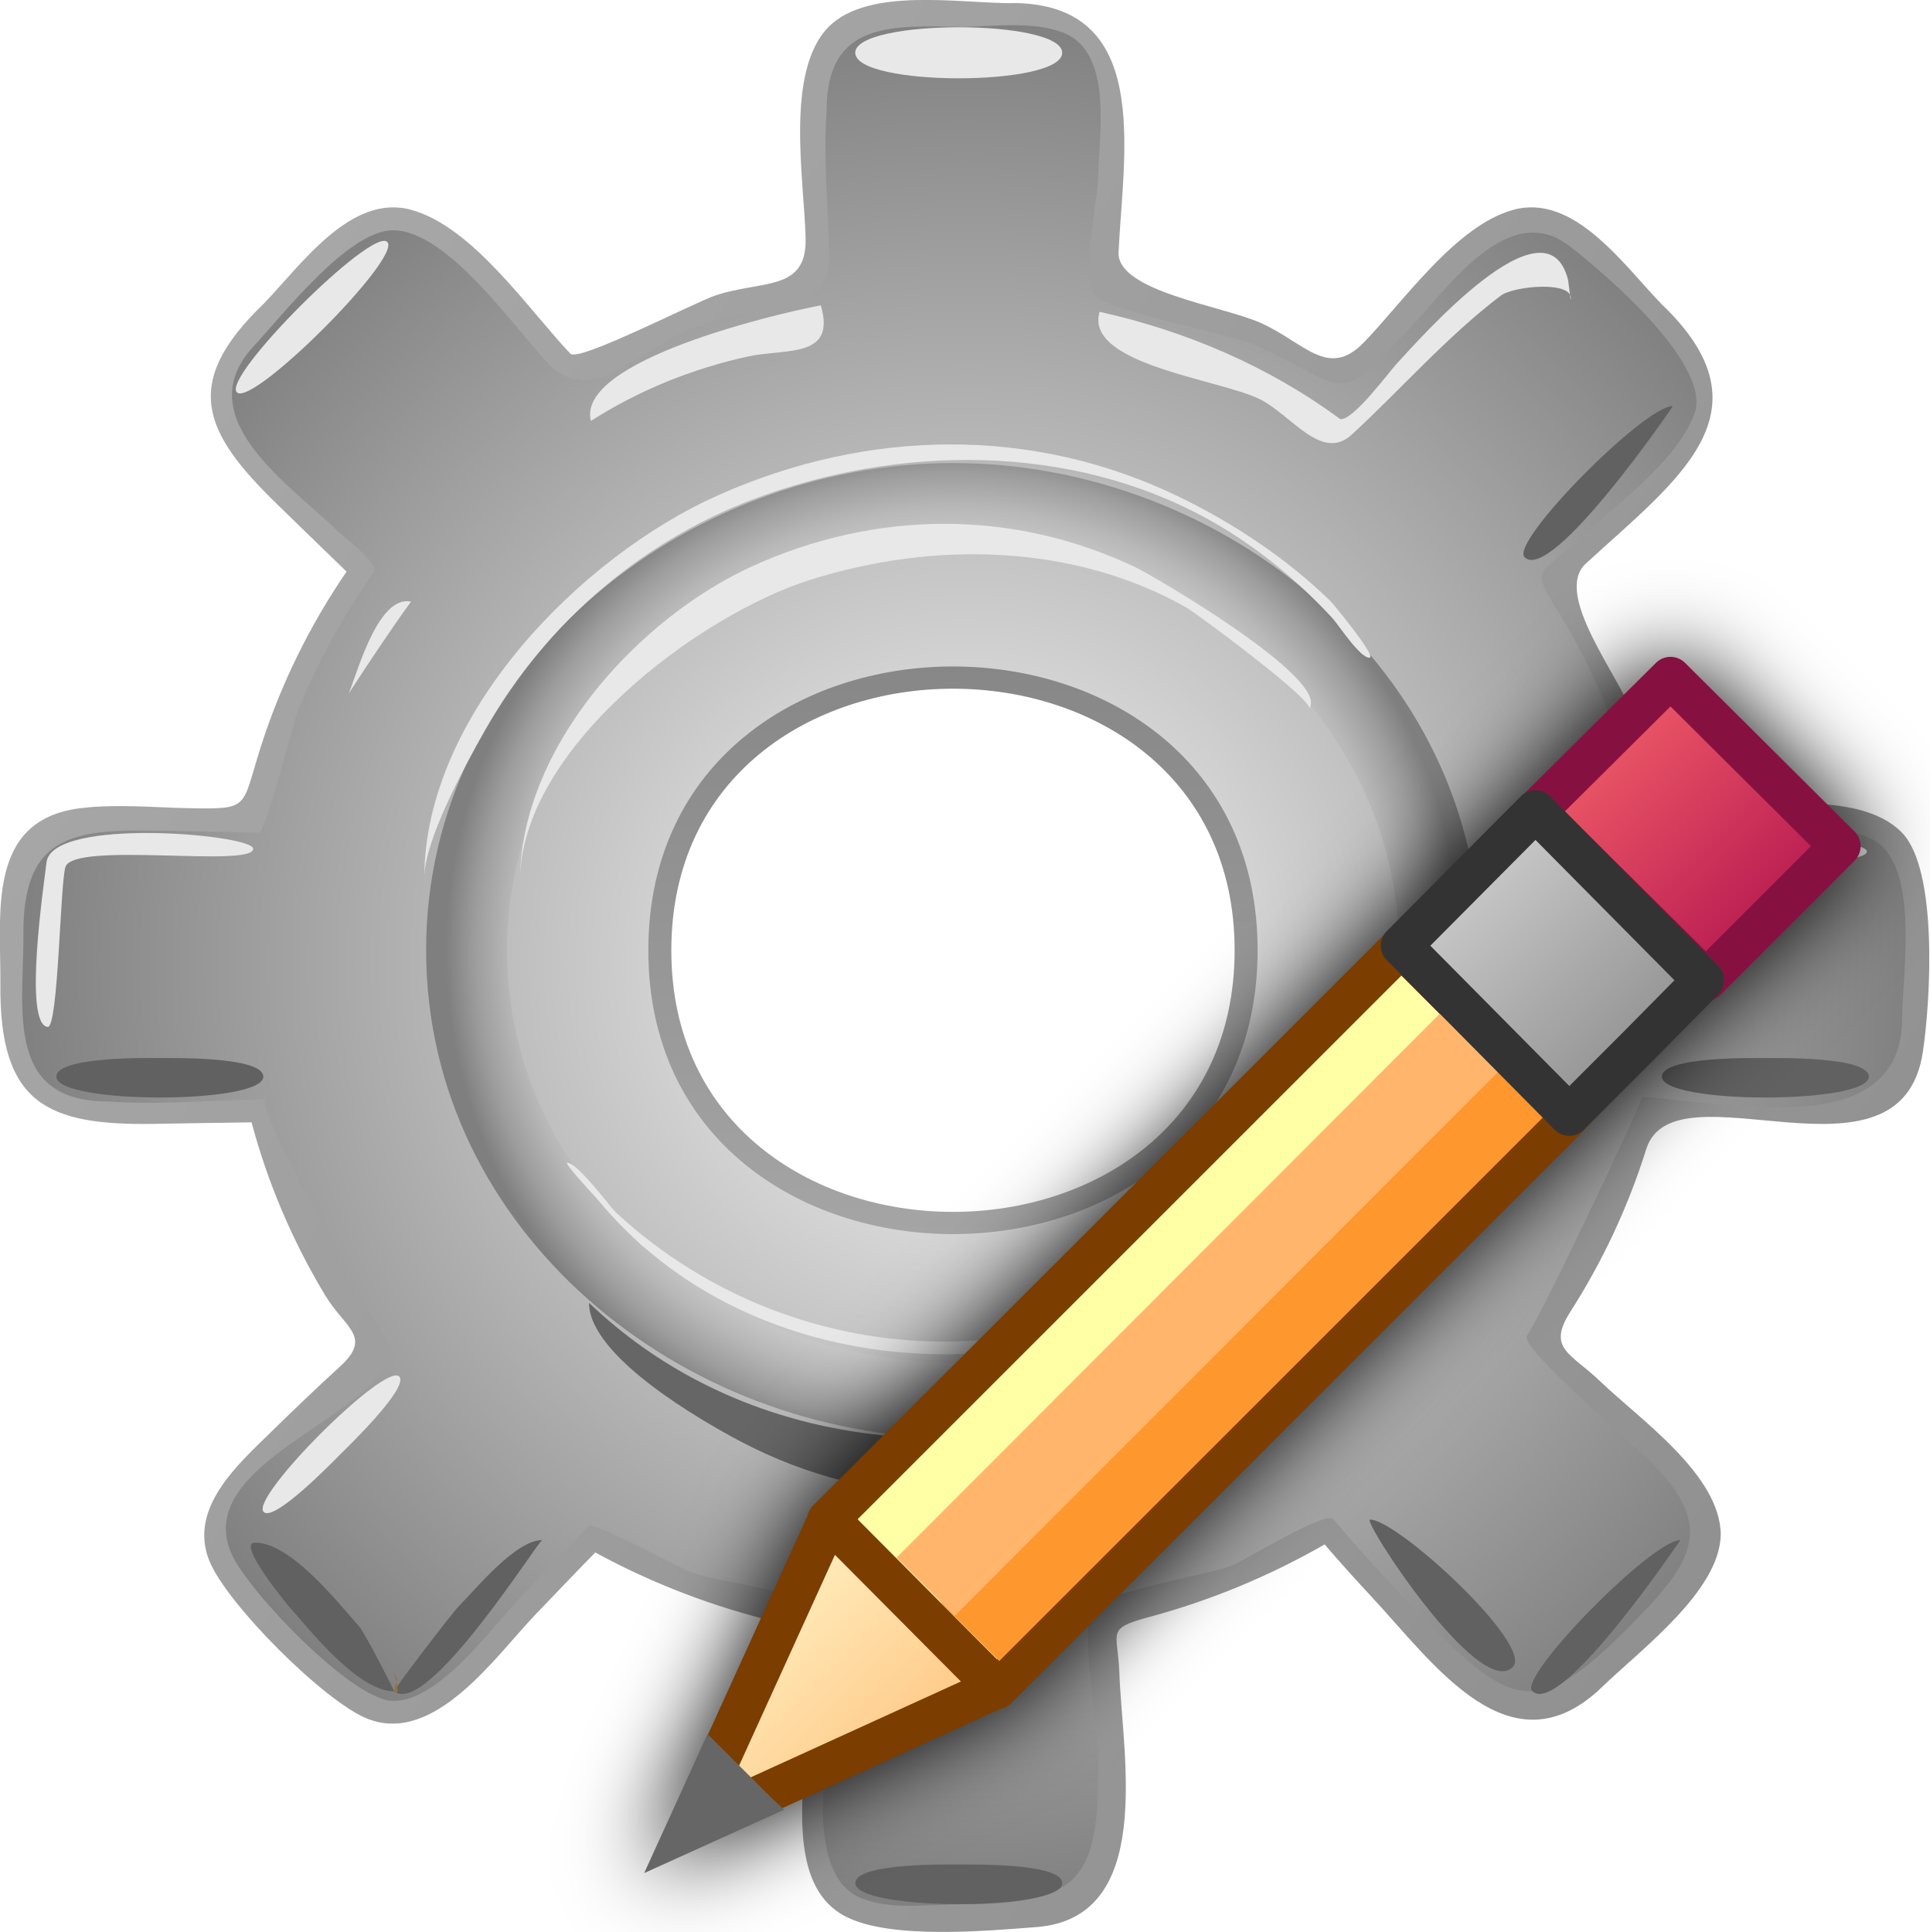
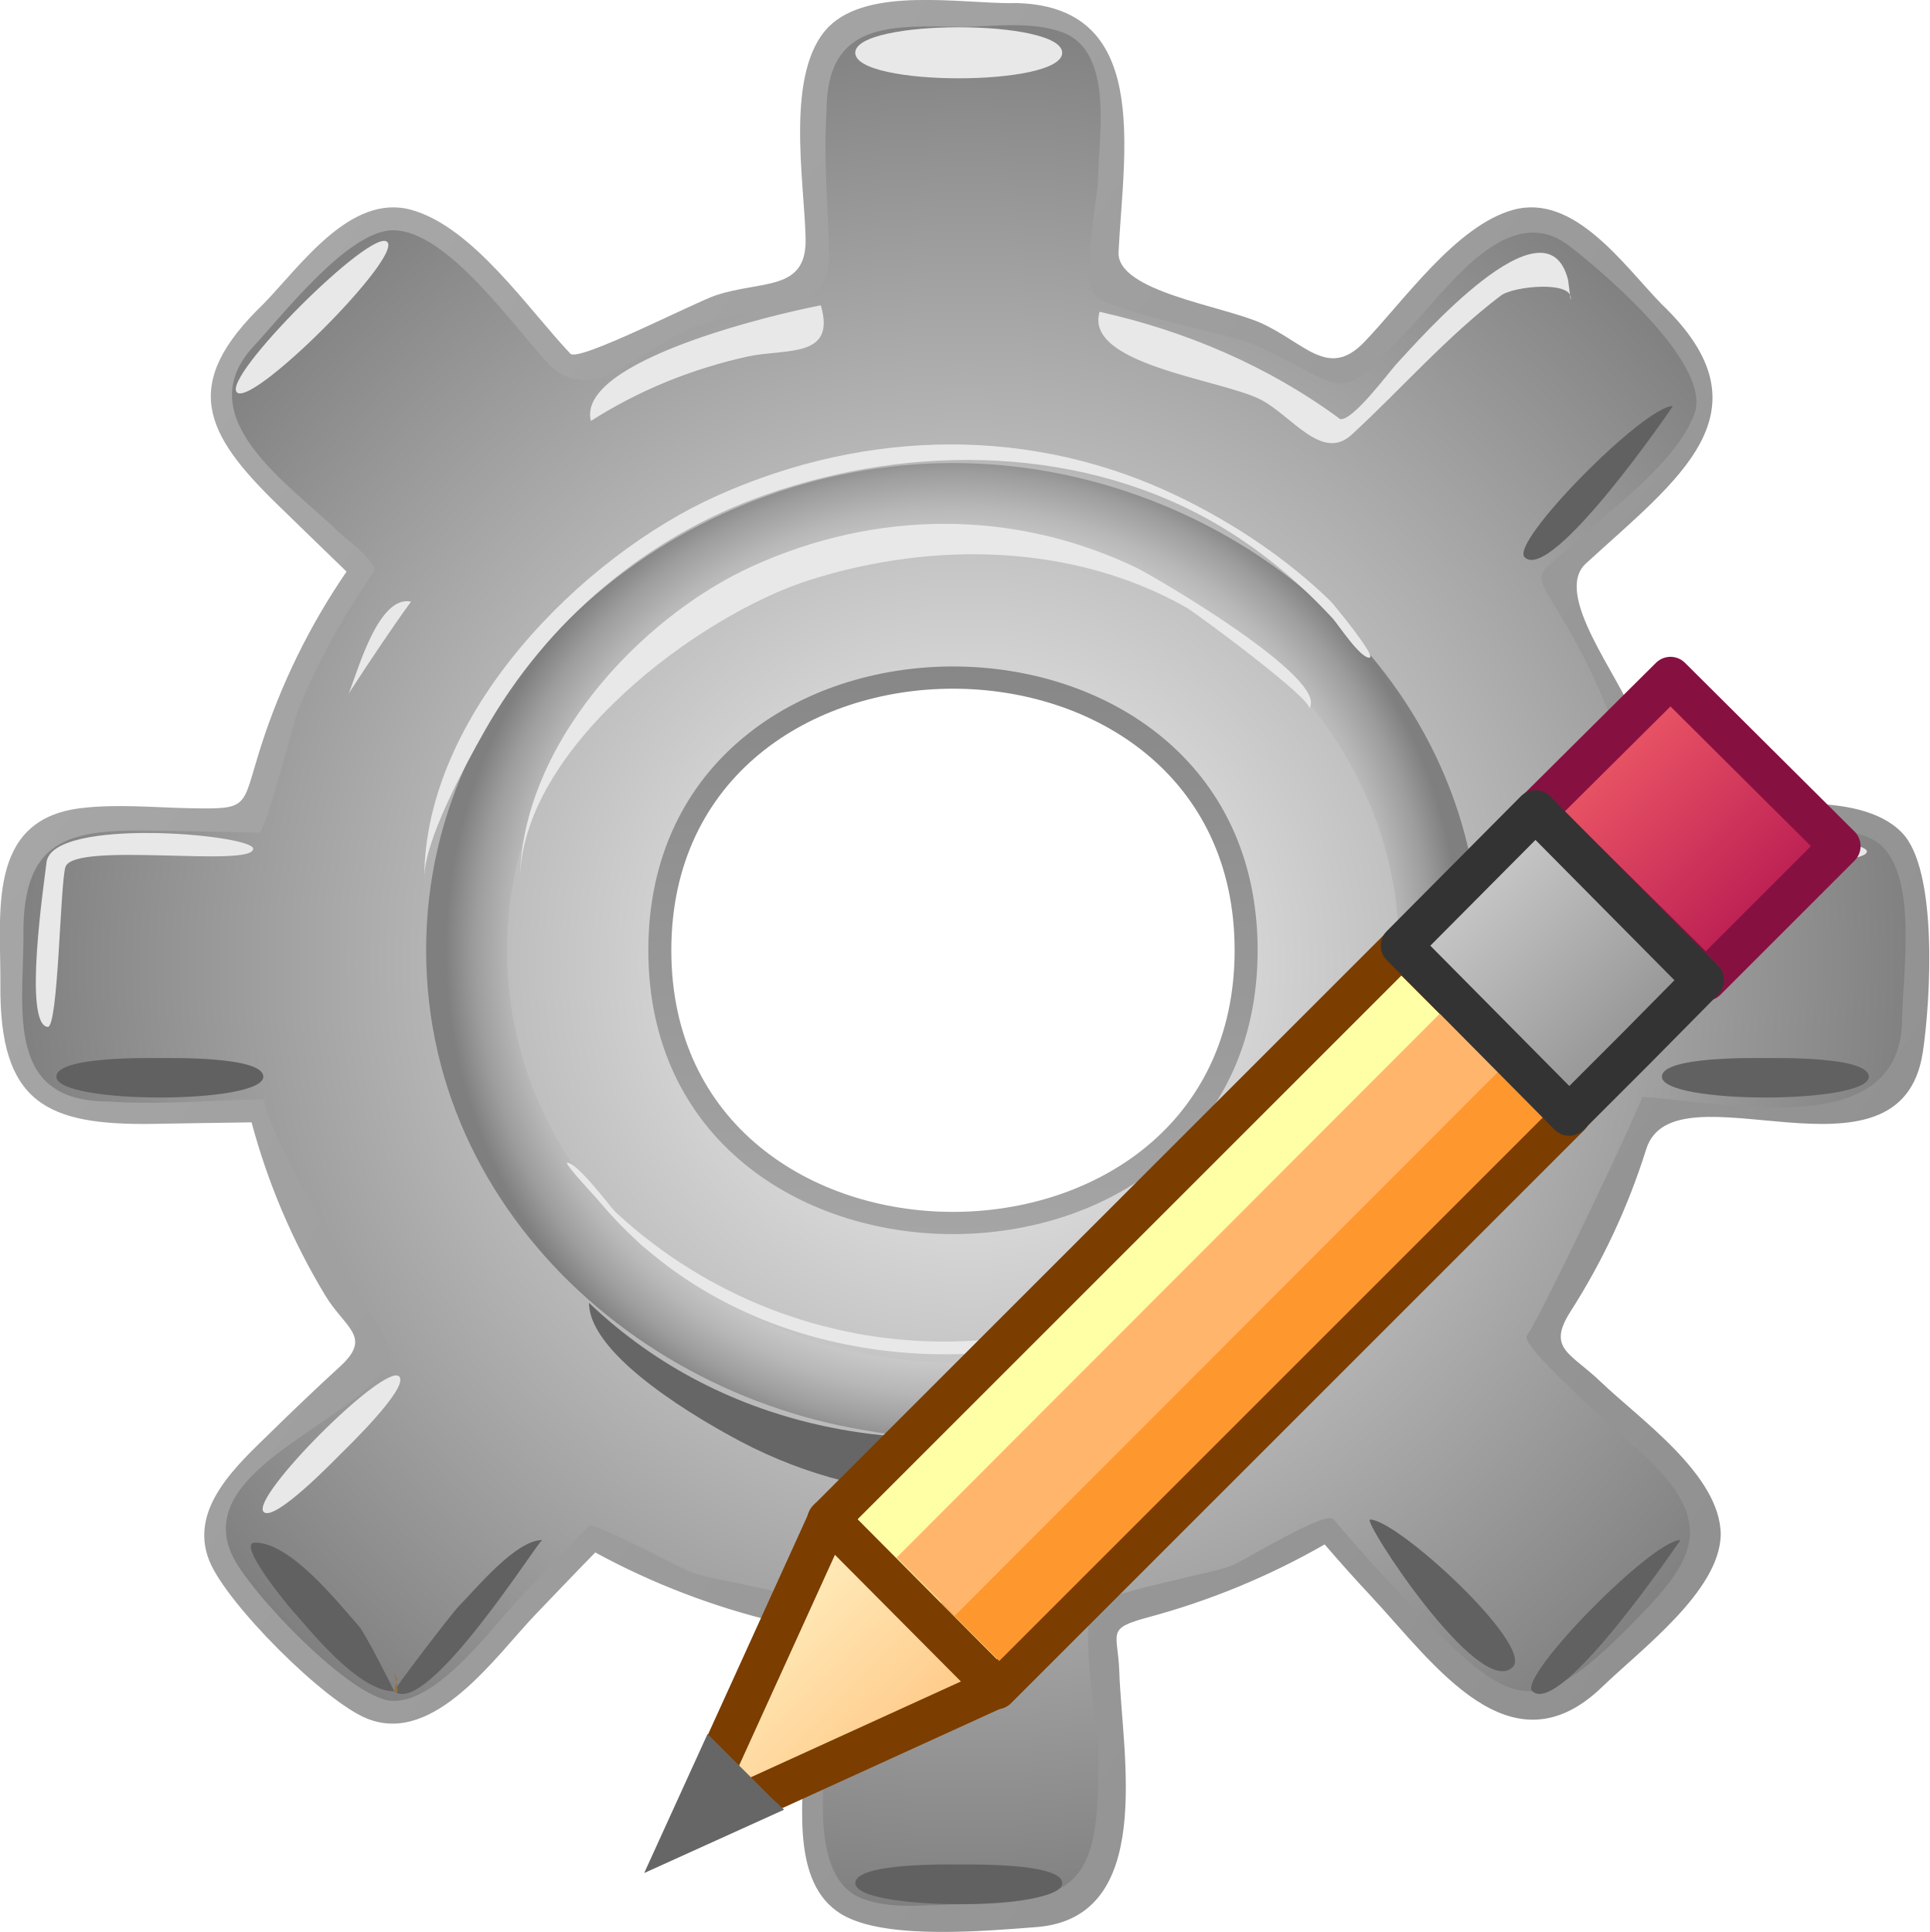
- <svg xmlns="http://www.w3.org/2000/svg" id="Layer_1" style="enable-background:new 0 0 132.882 133.078" space="preserve" viewBox="0 0 132.882 133.078" version="1.1">
-   <defs id="defs51">
-     <filter style="color-interpolation-filters:sRGB" id="filter984">
-       <feFlood flood-opacity="1" flood-color="rgb(0,0,0)" result="flood" id="feFlood974" />
-       <feComposite in="flood" in2="SourceGraphic" operator="in" result="composite1" id="feComposite976" />
-       <feGaussianBlur in="composite1" stdDeviation="55.689" result="blur" id="feGaussianBlur978" />
-       <feOffset dx="0" dy="0" result="offset" id="feOffset980" />
-       <feComposite in="SourceGraphic" in2="offset" operator="over" result="composite2" id="feComposite982" />
-     </filter>
-     <clipPath id="presentation_clip_path" clipPathUnits="userSpaceOnUse">
-       <rect x="0" y="0" width="2000" height="2000" id="rect2" />
+ <svg xmlns="http://www.w3.org/2000/svg" style="enable-background:new 0 0 132.882 133.078" viewBox="0 0 132.882 133.078">
+   <defs>
+     <linearGradient id="g" x1="1593" x2="1963" y1="541" y2="911" gradientUnits="userSpaceOnUse">
+       <stop offset="0" style="stop-color:#ff6d6d" />
+       <stop offset="1" style="stop-color:#a7074b" />
+     </linearGradient>
+     <linearGradient id="h" x1="562" x2="938" y1="1565" y2="1941" gradientUnits="userSpaceOnUse">
+       <stop offset="0" style="stop-color:#ffffd7" />
+       <stop offset="1" style="stop-color:#ffb66c" />
+     </linearGradient>
+     <linearGradient id="i" x1="1428" x2="1798" y1="704" y2="1074" gradientUnits="userSpaceOnUse">
+       <stop offset="0" style="stop-color:#ddd" />
+       <stop offset="1" style="stop-color:gray" />
+     </linearGradient>
+     <clipPath id="f" clipPathUnits="userSpaceOnUse">
+       <path d="M0 0h2000v2000H0z" />
    </clipPath>
-     <linearGradient id="gradient1" x1="1593" y1="541" x2="1963" y2="911" gradientUnits="userSpaceOnUse">
-       <stop offset="0" style="stop-color:rgb(255,109,109)" id="stop53" />
-       <stop offset="1" style="stop-color:rgb(167,7,75)" id="stop55" />
-     </linearGradient>
-     <linearGradient id="gradient2" x1="562" y1="1565" x2="938" y2="1941" gradientUnits="userSpaceOnUse">
-       <stop offset="0" style="stop-color:rgb(255,255,215)" id="stop80" />
-       <stop offset="1" style="stop-color:rgb(255,182,108)" id="stop82" />
-     </linearGradient>
-     <linearGradient id="gradient3" x1="1428" y1="704" x2="1798" y2="1074" gradientUnits="userSpaceOnUse">
-       <stop offset="0" style="stop-color:rgb(221,221,221)" id="stop119" />
-       <stop offset="1" style="stop-color:rgb(128,128,128)" id="stop121" />
-     </linearGradient>
  </defs>
-   <g id="g3">
-     <radialGradient id="XMLID_5_" gradientUnits="userSpaceOnUse" cy="66.317" cx="66.567" r="65.835">
-       <stop id="stop6" stop-color="#F8F8F8" offset="0" />
-       <stop id="stop8" stop-color="#7F7F7F" offset="1" />
-     </radialGradient>
-     <path id="path10" fill="url(#XMLID_5_)" d="m125.14 56.349c-3.771 0-7.545 0.045-11.314 0.186-0.897-4.456-2.482-8.765-4.657-12.756-1.116-2.051-3.152-3.094-1.176-4.893 1.351-1.228 2.674-2.482 3.984-3.751 2.54-2.458 7.481-6.071 5.054-10.111-2.409-4.008-9.553-12.402-14.613-8.778-3.259 2.332-6.025 5.805-8.753 8.728-1.839 1.972-10.072-3.345-13.153-4.284-2.29-0.697-4.424-0.006-4.282-2.731 0.099-1.899 0.151-3.802 0.183-5.704 0.046-2.924 0.872-7.681-1.602-9.949-2.693-2.47-13.091-2.182-16.192-0.591-2.902 1.487-2.505 5.529-2.49 8.222 0.011 2.005 0.038 4.011 0.09 6.017 0.076 2.895 1.006 3.128-2.148 3.853-4.414 1.016-8.685 2.631-12.661 4.795-2.706 1.474-2.19 0.776-4.07-1.242-1.784-1.917-3.619-3.792-5.471-5.644-5.942-5.942-11.491 1.433-15.473 6.153-2.454 2.908-1.425 5.693 1.093 8.212 1.554 1.552 3.121 3.095 4.703 4.618 3.003 2.895 2.475 2.563 0.439 6.089-2.106 3.649-3.704 7.589-4.729 11.678-0.889 3.547-6.993 1.883-10.459 1.883-8.083 0-6.575 7.183-6.646 13.097-0.099 8.381 6.687 7.291 13.357 7.167 3.019-0.057 3.419-1.006 4.392 2.141 0.679 2.203 1.527 4.354 2.533 6.43 0.999 2.063 2.151 4.05 3.442 5.944 1.956 2.872-0.17 3.17-2.443 5.329-2.402 2.283-7.031 5.432-7.215 9.075-0.154 3.043 3.263 5.365 5.149 7.252s4.212 5.316 7.26 5.158c3.995-0.206 7.724-5.77 10.257-8.424 1.112-1.164 2.211-2.339 3.291-3.532 2.416 1.359 4.945 2.514 7.554 3.451 2.667 0.961 5.417 1.691 8.207 2.191-0.196 2.286-0.295 4.58-0.357 6.873-0.093 3.384-1.316 9.583 1.551 12.215 2.403 2.205 7.079 1.192 10.013 1.252 2.549 0.054 6.151 0.456 7.717-2.1 2.355-3.849 0.94-10.923 0.786-15.24-0.107-2.931-1.017-3.003 2.18-3.832 3.045-0.79 6.019-1.861 8.864-3.205 3.503-1.651 3.52-2.752 6.156 0.172 1.791 1.988 3.646 3.92 5.522 5.826 2.889 2.937 6.048 6.091 9.923 2.818 2.688-2.271 7.617-6.12 8.636-9.61 1.223-4.195-4.952-8.343-7.479-10.767-2.237-2.148-4.737-2.782-2.863-5.64 1.603-2.441 2.973-5.036 4.082-7.737 0.839-2.045 1.528-4.15 2.061-6.296 2.411 0.156 4.826 0.234 7.239 0.275 3.483 0.061 9.652 1.05 10.868-3.456 1.65-6.14 1.91-16.84-6.34-16.84m-59.509 28.431c-10.628 0-20.194-8.436-20.194-19.325s9.565-19.324 20.194-19.324c10.627 0 20.195 8.435 20.195 19.324s-9.567 19.325-20.195 19.325" />
-     <linearGradient id="XMLID_6_" y2="461.06" gradientUnits="userSpaceOnUse" y1="461.06" gradientTransform="matrix(776.01 550.01 550.01 -776.01 -66856 4.9016e5)" x2="-239.58" x1="-241.16">
-       <stop id="stop13" stop-color="#fff" offset="0" />
-       <stop id="stop15" offset="1" />
-     </linearGradient>
-     <path id="path17" fill="url(#XMLID_6_)" d="m66.287 1.853c2.222-0.034 4.739-0.403 6.857 0.365 3.572 1.299 2.531 7.112 2.485 9.961-0.025 1.531-1.121 6.786-0.321 8.029 0.813 1.265 9.244 2.709 11.056 3.537 6.891 3.14 5.463 4.316 10.604-1.013 2.665-2.76 6.867-9.078 11.128-5.777 2.658 2.06 9.874 8.281 8.585 11.593-1.303 3.346-5.354 6.176-7.92 8.567-2.921 2.722-3.367 1.872-1.364 5.159 2.313 3.799 4.064 7.936 5.156 12.25 0.605 2.394-0.082 2.838 2.033 2.802 4.069-0.069 10.315-1.296 14.178 0.4 3.522 1.548 2.268 9.16 2.229 12.543-0.096 8.456-12.104 5.645-17.898 5.283 0.156 0.011-6.795 14.843-7.944 16.447-0.547 0.763 7.359 7.556 8.381 8.538 4.944 4.761 2.824 7.329-1.513 11.69-6.039 6.069-7.887 5.521-13.935-0.731-2.149-2.219-4.261-4.48-6.246-6.85-0.521-0.625-6.012 2.776-6.994 3.185-1.476 0.614-8.901 1.845-9.535 2.872-1.004 1.622 0.309 8.013 0.33 9.982 0.096 8.526-0.896 10.481-9.352 10.481-2.232 0-4.709 0.411-6.843-0.365-4-1.453-2.523-9.013-2.438-12.174 0.04-1.498 1.174-6.406 0.431-7.654-0.568-0.956-8.392-2.117-9.829-2.669-0.787-0.303-6.762-3.507-7.049-3.207-1.525 1.591-3.051 3.181-4.578 4.771-1.979 2.064-5.734 7.388-8.932 7.289-2.806-0.048-9.959-7.553-11.098-10.111-2.792-6.279 10.07-9.389 10.988-13.959 0.043-0.212-9.882-17.351-8.595-17.368-3.593 0.05-7.317 0.41-10.899 0.153-6.971 0-5.875-6.05-5.83-11.202-0.16-7.395 3.619-7.569 9.824-7.444 2.137 0.043 4.276 0.086 6.414 0.128 0.444 0.01 2.333-7.586 2.722-8.551 1.339-3.326 3.101-6.425 5.146-9.363 0.438-0.629-1.932-2.346-2.398-2.799-3.363-3.273-10.421-7.872-5.851-12.794 2.096-2.259 6.541-7.985 9.6-7.985 3.747 0 8.376 6.755 10.672 9.161 3.036 3.181 6.353-1.095 10.14-2.528 3.945-1.491 9.292-0.362 9.213-4.943-0.058-3.255-0.396-6.637-0.172-9.884-0.011-6.223 4.439-5.897 9.351-5.819m3.407-1.63c-3.688 0-9.813-1.099-12.571 1.586-3.116 3.085-1.696 10.736-1.63 14.678 0.059 3.6-3.022 2.813-6.17 3.854-1.466 0.484-9.462 4.621-10.028 4.025-2.892-3.043-6.707-8.735-10.962-9.909-4.166-1.15-7.581 3.806-10.172 6.478-5.742 5.518-4.111 8.898 0.979 13.844 1.579 1.533 3.153 3.07 4.737 4.598-2.533 3.705-4.533 7.768-5.897 12.042-1.361 4.257-0.689 4.336-4.944 4.254-2.461-0.048-5.048-0.305-7.504 0.003-6.472 0.811-5.456 7.242-5.495 12.174-0.062 8.137 3.169 9.687 10.582 9.567 2.239-0.035 4.479-0.076 6.717-0.105 1.116 4.185 2.831 8.202 5.067 11.91 1.376 2.284 3.278 2.844 1.032 4.902-1.601 1.465-3.171 2.964-4.72 4.482-2.292 2.248-5.735 5.252-4.299 8.88 1.176 2.967 7.935 9.732 10.902 10.908 4.637 1.839 8.851-4.352 11.594-7.205 1.362-1.417 2.717-2.845 4.093-4.25 3.94 2.146 8.163 3.761 12.527 4.799 3.048 0.725 2.151 0.836 2.018 3.6-0.091 1.868-0.145 3.736-0.175 5.606-0.057 3.465-0.923 9.161 2.917 11.094 3.094 1.558 9.554 0.977 13.091 0.706 8.238-0.634 5.907-11.882 5.715-17.565-0.093-2.766-0.968-2.98 2.009-3.78 2.121-0.57 4.206-1.277 6.235-2.116 2.025-0.838 3.997-1.808 5.898-2.898 1.049 1.227 2.131 2.424 3.23 3.604 4.327 4.647 9.567 12.294 15.874 6.219 2.729-2.633 8.092-6.614 8.172-10.478 0-4.122-5.587-7.971-8.271-10.553-2.079-1.999-3.72-2.262-2.068-4.844 2.22-3.474 3.976-7.236 5.207-11.169 1.902-6.08 17.526 3.361 19.05-6.681 0.542-3.585 1.057-12.592-1.447-15.135-2.997-3.071-10.253-1.718-14.098-1.652-3.809 0.065-3-2.746-4.229-6.091-1.123-3.054-5.727-8.679-3.43-10.785 6.34-5.817 12.979-10.456 5.196-17.885-2.6-2.681-6.001-7.617-10.181-6.482-3.963 1.077-7.582 6.327-10.301 9.135-2.466 2.545-4.07 0.031-7.078-1.328-2.639-1.192-9.949-2.184-9.821-4.885 0.34-7.01 2.34-17.162-7.346-17.162" />
-     <linearGradient id="XMLID_7_" y2="474.96" gradientUnits="userSpaceOnUse" y1="474.96" gradientTransform="matrix(0 -215 -215 0 1.0218e5 -51529)" x2="-239.07" x1="-240.61">
-       <stop id="stop20" stop-color="#fff" offset="0" />
-       <stop id="stop22" offset="1" />
-     </linearGradient>
-     <path id="path24" fill="url(#XMLID_7_)" d="m44.65 65.457c0 26.066 41.962 26.066 41.962 0s-41.962-26.067-41.962 0m1.584 0c0-24.025 38.794-24.025 38.794 0s-38.794 24.025-38.794 0" />
-     <radialGradient id="XMLID_8_" gradientUnits="userSpaceOnUse" cy="65.456" cx="65.631" r="34.948">
-       <stop id="stop27" stop-color="#F3F3F3" offset="0" />
-       <stop id="stop29" stop-color="#F1F1F1" offset=".437" />
-       <stop id="stop31" stop-color="#EAEAEA" offset=".594" />
-       <stop id="stop33" stop-color="#DEDEDE" offset=".706" />
-       <stop id="stop35" stop-color="#CDCDCD" offset=".797" />
-       <stop id="stop37" stop-color="#B7B7B7" offset=".875" />
-       <stop id="stop39" stop-color="#9D9D9D" offset=".942" />
-       <stop id="stop41" stop-color="#7F7F7F" offset="1" />
-     </radialGradient>
-     <path id="path43" fill="url(#XMLID_8_)" d="m65.631 31.895c-18.581 0-36.284 14.164-36.284 33.56 0 19.402 17.697 33.563 36.284 33.563 18.586 0 36.283-14.16 36.283-33.563 0-19.397-17.698-33.56-36.279-33.56m0 61.964c-15.729 0-30.71-11.983-30.71-28.404 0-16.42 14.981-28.401 30.71-28.401s30.711 11.979 30.711 28.401c0.001 16.422-14.98 28.404-30.711 28.404" />
-     <path id="path45" fill="#E8E8E8" d="m24.022 47.759c1.389-2.133 2.794-4.254 4.284-6.319-2.235-0.461-3.637 4.7-4.284 6.319m83.968-28.487c-1.503-5.967-10.331 4.207-11.839 5.825-0.454 0.487-3.053 4-3.867 3.761-4.902-3.622-10.62-6.063-16.557-7.381-1.076 3.631 8.287 4.644 11.055 6.028 2.139 1.068 4.24 4.338 6.308 2.435 3.427-3.154 6.553-6.757 10.268-9.576 0.894-0.678 5.101-1.062 4.814 0.303-0.06-0.465-0.12-0.929-0.18-1.395m-67.298 9.724c3.305-2.111 6.968-3.595 10.795-4.437 2.593-0.569 6.13 0.171 5.04-3.526-3.001 0.563-16.874 3.799-15.835 7.963" />
-     <path id="path47" fill="#E8E8E8" d="m73.152 3.636c0 2.344-14.251 2.344-14.251 0s14.251-2.344 14.251 0" />
-     <path id="path49" fill="#616161" d="m66.03 128.43c-0.671 0-7.125-0.13-7.125 1.282 0 1.931 14.251 1.933 14.251 0-0.001-1.41-6.455-1.28-7.126-1.28" />
-     <path id="path51" fill="#616161" d="m11.008 72.88c-0.671 0-7.125-0.131-7.125 1.282 0 1.916 14.251 1.913 14.251 0 0-1.412-6.455-1.282-7.126-1.282" />
-     <path id="path53" fill="#616161" d="m121.58 72.88c-0.671 0-7.125-0.13-7.125 1.282 0 1.914 14.251 1.914 14.251 0 0-1.412-6.46-1.282-7.13-1.282" />
-     <path id="path55" fill="#616161" d="m17.557 106.26c-1.294 0 2.25 4.292 2.338 4.391 1.444 1.629 4.758 5.852 7.256 5.852 0.034 0.022-1.976-3.976-2.431-4.485-1.435-1.62-4.695-5.77-7.163-5.76" />
-     <path id="path57" fill="#616161" d="m94.355 104.67c-0.578 0 7.519 12.467 9.826 10.159 1.49-1.48-7.93-10.16-9.825-10.16" />
-     <path id="path59" fill="#E8E8E8" d="m26.671 16.666c1.05 1.051-9.306 11.41-10.357 10.358-1.047-1.052 9.306-11.404 10.357-10.358" />
-     <path id="path61" fill="#616161" d="m115.2 27.97c-1.964 0-11.219 9.358-10.206 10.408 1.85 1.845 10.25-10.408 10.21-10.408" />
-     <path id="path63" fill="#616161" d="m115.73 106.08c-1.962 0-11.194 9.419-10.205 10.408 1.95 1.86 10.19-10.41 10.21-10.41" />
-     <path id="path65" fill="#616161" d="m37.346 106.08c-1.842 0-4.608 3.414-5.731 4.537-0.465 0.462-4.612 5.885-4.463 5.881 2.281 1.82 9.94-10.42 10.194-10.42" />
-     <path id="path67" fill="#937342" d="m27.347 115.67c-0.07 0.271-0.138 0.545-0.207 0.816 0.685 0.68-0.397-2.34 0.207-0.82" />
-     <path id="path69" fill="#E8E8E8" d="m17.435 58.462c0 1.339-12.324-0.53-12.924 1.248-0.368 1.084-0.489 11.103-1.228 11.024-1.711-0.183-0.224-10.043-0.08-11.327 0.355-3.163 14.232-1.931 14.232-0.945" />
-     <path id="path71" fill="#E8E8E8" d="m23.478 100.13c-0.358 0.358-4.58 4.749-5.319 4.013-0.977-0.977 8.35-10.312 9.332-9.33 0.735 0.738-3.656 4.963-4.013 5.32" />
-     <path id="path73" fill="#E8E8E8" d="m128.57 58.66c0 1.19-14.846 1.19-14.846 0s14.85-1.19 14.85 0" />
-     <path id="path75" fill="#666" d="m101.12 74.258c-7.886 24.178-41.95 33.291-60.554 15.481 0 3.725 7.864 8.189 10.455 9.559 9.041 4.776 19.717 4.771 29.24 1.414 12.021-4.234 18.941-14.204 20.859-26.452m0.46-1.982c-0.306 0.617-0.461 1.277-0.461 1.982-0.27 0.826 0.72-1.982 0.46-1.982" />
-     <path id="path77" fill="#7F7F7F" d="m90.129 90.213c-8.308 6.802-19.974 9.833-30.567 8.335 10.797 1.682 22.191-1.241 30.567-8.335" />
-     <path id="path79" fill="#E8E8E8" d="m35.812 60.705c0-9.224 8.177-18.148 16.011-21.707 8.522-3.872 17.985-3.937 26.437 0.105 1.084 0.518 13.452 7.704 11.891 9.714 0.415-0.534-7.813-6.607-8.427-6.956-7.797-4.435-17.463-4.583-25.884-1.935-7.732 2.433-20.028 11.654-20.028 20.779" />
-     <path id="path81" fill="#E8E8E8" d="m29.221 60.477c0-11.246 10.8-22.154 20.227-26.36 10.268-4.583 21.688-4.81 31.842 0.146 3.762 1.836 7.336 4.222 10.343 7.144 0.161 0.158 3.231 3.874 2.678 3.895-0.649 0.027-2.156-2.297-2.538-2.712-2.223-2.406-4.743-4.534-7.549-6.232-9.406-5.692-21.297-5.859-31.503-2.277-8.237 2.891-15.042 8.673-19.335 16.251-1.429 2.519-4.165 7.58-4.165 10.145" />
-     <path id="path83" fill="#E8E8E8" d="m96.321 66.114c0.076-0.002-1.774 6.544-1.93 6.928-2.031 5.045-5.354 9.536-9.722 12.801-14.182 10.598-33.677 7.999-44.948-5.131 15.231 22.079 55.698 13.75 56.604-14.6" />
-     <path id="path85" fill="#E8E8E8" d="m87.782 85.129c-0.864 0.83-1.773 1.606-2.729 2.329 0.962-0.715 1.873-1.491 2.729-2.329m-48.725-5.045c-0.394 0 5.06 5.707 5.491 6.023-0.937-0.817-4.546-6.023-5.491-6.023" />
-   </g>
-   <g transform="matrix(0.0566808,0,0,0.0566808,15.45781,15.94027)" class="SlideGroup" id="g143" style="filter:url(#filter984)">
-     <g id="g141">
-       <g id="container-id1">
-         <g id="id1" class="Slide" clip-path="url(#presentation_clip_path)">
-           <g class="Page" id="g137">
-             <g class="Group" id="g135">
-               <g class="com.sun.star.drawing.CustomShape" id="g67">
-                 <g id="id3">
-                   <rect class="BoundingBox" stroke="none" fill="none" x="1568" y="517" width="422" height="420" id="rect51" />
-                   <g id="g62">
-                     <defs id="defs58">
-                       <linearGradient id="linearGradient968" x1="1593" y1="541" x2="1963" y2="911" gradientUnits="userSpaceOnUse">
-                         <stop offset="0" style="stop-color:rgb(255,109,109)" id="stop945" />
-                         <stop offset="1" style="stop-color:rgb(167,7,75)" id="stop947" />
-                       </linearGradient>
-                     </defs>
-                     <path style="fill:url(#gradient1)" d="m 1881,829 -81,81 -207,-205 164,-163 206,205 z" id="path60" />
-                   </g>
-                   <path fill="none" stroke="#861141" stroke-width="50" stroke-linejoin="round" d="m 1881,829 -81,81 -207,-205 164,-163 206,205 z" id="path64" />
-                 </g>
-               </g>
-               <g class="com.sun.star.drawing.CustomShape" id="g76">
-                 <g id="id4">
-                   <rect class="BoundingBox" stroke="none" fill="none" x="708" y="843" width="954" height="955" id="rect69" />
-                   <path fill="#ffffa6" stroke="none" d="m 1287,1422 -349,349 -205,-205 697,-697 205,205 z" id="path71-1" />
-                   <path fill="none" stroke="#7b3d00" stroke-width="50" stroke-linejoin="round" d="m 1287,1422 -349,349 -205,-205 697,-697 205,205 z" id="path73-1" />
-                 </g>
-               </g>
-               <g class="com.sun.star.drawing.PolyPolygonShape" id="g94">
-                 <g id="id5">
-                   <rect class="BoundingBox" stroke="none" fill="none" x="538" y="1540" width="427" height="427" id="rect78" />
-                   <g id="g89">
-                     <defs id="defs85">
-                       <linearGradient id="linearGradient970" x1="562" y1="1565" x2="938" y2="1941" gradientUnits="userSpaceOnUse">
-                         <stop offset="0" style="stop-color:rgb(255,255,215)" id="stop963" />
-                         <stop offset="1" style="stop-color:rgb(255,182,108)" id="stop965" />
-                       </linearGradient>
-                     </defs>
-                     <path style="fill:url(#gradient2)" d="m 734,1565 170,171 34,34 -375,171 z" id="path87" />
-                   </g>
-                   <path fill="none" stroke="#7b3d00" stroke-width="50" stroke-linejoin="round" d="m 734,1565 170,171 34,34 -375,171 z" id="path91" />
-                 </g>
-               </g>
-               <g class="com.sun.star.drawing.PolyPolygonShape" id="g101">
-                 <g id="id6">
-                   <rect class="BoundingBox" stroke="none" fill="none" x="510" y="1825" width="171" height="171" id="rect96" />
-                   <path fill="#666666" stroke="none" d="m 587,1826 77,77 16,15 -170,77 z" id="path98" />
-                 </g>
-               </g>
-               <g class="com.sun.star.drawing.LineShape" id="g108">
-                 <g id="id7">
-                   <rect class="BoundingBox" stroke="none" fill="none" x="856" y="955" width="797" height="798" id="rect103" />
-                   <path fill="none" stroke="#ff972f" stroke-width="100" stroke-linejoin="round" d="m 906,1702 696,-696" id="path105" />
-                 </g>
-               </g>
-               <g class="com.sun.star.drawing.LineShape" id="g115">
-                 <g id="id8">
-                   <rect class="BoundingBox" stroke="none" fill="none" x="801" y="901" width="798" height="797" id="rect110" />
-                   <path fill="none" stroke="#ffb66c" stroke-width="100" stroke-linejoin="round" d="M 852,1647 1547,951" id="path112" />
-                 </g>
-               </g>
-               <g class="com.sun.star.drawing.CustomShape" id="g133">
-                 <g id="id9">
-                   <rect class="BoundingBox" stroke="none" fill="none" x="1405" y="679" width="419" height="421" id="rect117" />
-                   <g id="g128">
-                     <defs id="defs124">
-                       <linearGradient id="RESERVED_FOR_INKSCAPE_DUPLICATE_DEF_000000000" x1="1428" y1="704" x2="1798" y2="1074" gradientUnits="userSpaceOnUse">
-                         <stop offset="0" style="stop-color:rgb(221,221,221)" id="stop988" />
-                         <stop offset="1" style="stop-color:rgb(128,128,128)" id="stop990" />
-                       </linearGradient>
-                     </defs>
-                     <path style="fill:url(#gradient3)" d="m 1716,992 -82,82 -204,-206 163,-164 204,206 z" id="path126" />
-                   </g>
-                   <path fill="none" stroke="#333333" stroke-width="50" stroke-linejoin="round" d="m 1716,992 -82,82 -204,-206 163,-164 204,206 z" id="path130" />
-                 </g>
-               </g>
-             </g>
+   <radialGradient id="a" cx="66.567" cy="66.317" r="65.835" gradientUnits="userSpaceOnUse">
+     <stop offset="0" stop-color="#f8f8f8" />
+     <stop offset="1" stop-color="#7f7f7f" />
+   </radialGradient>
+   <path fill="url(#a)" d="M125.14 56.349c-3.771 0-7.545.045-11.314.186a45.5 45.5 0 0 0-4.657-12.756c-1.116-2.051-3.152-3.094-1.176-4.893a172 172 0 0 0 3.984-3.751c2.54-2.458 7.481-6.071 5.054-10.111-2.409-4.008-9.553-12.402-14.613-8.778-3.259 2.332-6.025 5.805-8.753 8.728-1.839 1.972-10.072-3.345-13.153-4.284-2.29-.697-4.424-.006-4.282-2.731.099-1.899.151-3.802.183-5.704.046-2.924.872-7.681-1.602-9.949C72.118-.164 61.72.124 58.619 1.715c-2.902 1.487-2.505 5.529-2.49 8.222.011 2.005.038 4.011.09 6.017.076 2.895 1.006 3.128-2.148 3.853a50 50 0 0 0-12.661 4.795c-2.706 1.474-2.19.776-4.07-1.242a219 219 0 0 0-5.471-5.644c-5.942-5.942-11.491 1.433-15.473 6.153-2.454 2.908-1.425 5.693 1.093 8.212a359 359 0 0 0 4.703 4.618c3.003 2.895 2.475 2.563.439 6.089a45.6 45.6 0 0 0-4.729 11.678c-.889 3.547-6.993 1.883-10.459 1.883-8.083 0-6.575 7.183-6.646 13.097-.099 8.381 6.687 7.291 13.357 7.167 3.019-.057 3.419-1.006 4.392 2.141a45.5 45.5 0 0 0 2.533 6.43 47 47 0 0 0 3.442 5.944c1.956 2.872-.17 3.17-2.443 5.329-2.402 2.283-7.031 5.432-7.215 9.075-.154 3.043 3.263 5.365 5.149 7.252s4.212 5.316 7.26 5.158c3.995-.206 7.724-5.77 10.257-8.424a180 180 0 0 0 3.291-3.532 49.6 49.6 0 0 0 7.554 3.451 50.5 50.5 0 0 0 8.207 2.191c-.196 2.286-.295 4.58-.357 6.873-.093 3.384-1.316 9.583 1.551 12.215 2.403 2.205 7.079 1.192 10.013 1.252 2.549.054 6.151.456 7.717-2.1 2.355-3.849.94-10.923.786-15.24-.107-2.931-1.017-3.003 2.18-3.832a50.4 50.4 0 0 0 8.864-3.205c3.503-1.651 3.52-2.752 6.156.172a182 182 0 0 0 5.522 5.826c2.889 2.937 6.048 6.091 9.923 2.818 2.688-2.271 7.617-6.12 8.636-9.61 1.223-4.195-4.952-8.343-7.479-10.767-2.237-2.148-4.737-2.782-2.863-5.64a45.46 45.46 0 0 0 6.143-14.033c2.411.156 4.826.234 7.239.275 3.483.061 9.652 1.05 10.868-3.456 1.65-6.14 1.91-16.84-6.34-16.84M65.631 84.767c-10.628 0-20.194-8.436-20.194-19.325s9.565-19.324 20.194-19.324c10.627 0 20.195 8.435 20.195 19.324s-9.567 19.325-20.195 19.325" />
+   <linearGradient id="b" x1="-241.16" x2="-239.58" y1="461.06" y2="461.06" gradientTransform="matrix(776.01 550.01 550.01 -776.01 -66856 490160)" gradientUnits="userSpaceOnUse">
+     <stop offset="0" stop-color="#fff" />
+     <stop offset="1" />
+   </linearGradient>
+   <path fill="url(#b)" d="M66.287 1.853c2.222-.034 4.739-.403 6.857.365 3.572 1.299 2.531 7.112 2.485 9.961-.025 1.531-1.121 6.786-.321 8.029.813 1.265 9.244 2.709 11.056 3.537 6.891 3.14 5.463 4.316 10.604-1.013 2.665-2.76 6.867-9.078 11.128-5.777 2.658 2.06 9.874 8.281 8.585 11.593-1.303 3.346-5.354 6.176-7.92 8.567-2.921 2.722-3.367 1.872-1.364 5.159a44.7 44.7 0 0 1 5.156 12.25c.605 2.394-.082 2.838 2.033 2.802 4.069-.069 10.315-1.296 14.178.4 3.522 1.548 2.268 9.16 2.229 12.543-.096 8.456-12.104 5.645-17.898 5.283.156.011-6.795 14.843-7.944 16.447-.547.763 7.359 7.556 8.381 8.538 4.944 4.761 2.824 7.329-1.513 11.69-6.039 6.069-7.887 5.521-13.935-.731-2.149-2.219-4.261-4.48-6.246-6.85-.521-.625-6.012 2.776-6.994 3.185-1.476.614-8.901 1.845-9.535 2.872-1.004 1.622.309 8.013.33 9.982.096 8.526-.896 10.481-9.352 10.481-2.232 0-4.709.411-6.843-.365-4-1.453-2.523-9.013-2.438-12.174.04-1.498 1.174-6.406.431-7.654-.568-.956-8.392-2.117-9.829-2.669-.787-.303-6.762-3.507-7.049-3.207l-4.578 4.771c-1.979 2.064-5.734 7.388-8.932 7.289-2.806-.048-9.959-7.553-11.098-10.111-2.792-6.279 10.07-9.389 10.988-13.959.043-.212-9.882-17.351-8.595-17.368-3.593.05-7.317.41-10.899.153-6.971 0-5.875-6.05-5.83-11.202-.16-7.395 3.619-7.569 9.824-7.444l6.414.128c.444.01 2.333-7.586 2.722-8.551 1.339-3.326 3.101-6.425 5.146-9.363.438-.629-1.932-2.346-2.398-2.799-3.363-3.273-10.421-7.872-5.851-12.794 2.096-2.259 6.541-7.985 9.6-7.985 3.747 0 8.376 6.755 10.672 9.161 3.036 3.181 6.353-1.095 10.14-2.528 3.945-1.491 9.292-.362 9.213-4.943-.058-3.255-.396-6.637-.172-9.884-.011-6.223 4.439-5.897 9.351-5.819m3.407-1.63c-3.688 0-9.813-1.099-12.571 1.586-3.116 3.085-1.696 10.736-1.63 14.678.059 3.6-3.022 2.813-6.17 3.854-1.466.484-9.462 4.621-10.028 4.025-2.892-3.043-6.707-8.735-10.962-9.909-4.166-1.15-7.581 3.806-10.172 6.478-5.742 5.518-4.111 8.898.979 13.844 1.579 1.533 3.153 3.07 4.737 4.598a46.3 46.3 0 0 0-5.897 12.042c-1.361 4.257-.689 4.336-4.944 4.254-2.461-.048-5.048-.305-7.504.003-6.472.811-5.456 7.242-5.495 12.174-.062 8.137 3.169 9.687 10.582 9.567 2.239-.035 4.479-.076 6.717-.105a46.1 46.1 0 0 0 5.067 11.91c1.376 2.284 3.278 2.844 1.032 4.902a190 190 0 0 0-4.72 4.482c-2.292 2.248-5.735 5.252-4.299 8.88 1.176 2.967 7.935 9.732 10.902 10.908 4.637 1.839 8.851-4.352 11.594-7.205 1.362-1.417 2.717-2.845 4.093-4.25a50.8 50.8 0 0 0 12.527 4.799c3.048.725 2.151.836 2.018 3.6a172 172 0 0 0-.175 5.606c-.057 3.465-.923 9.161 2.917 11.094 3.094 1.558 9.554.977 13.091.706 8.238-.634 5.907-11.882 5.715-17.565-.093-2.766-.968-2.98 2.009-3.78a51 51 0 0 0 12.133-5.014 114 114 0 0 0 3.23 3.604c4.327 4.647 9.567 12.294 15.874 6.219 2.729-2.633 8.092-6.614 8.172-10.478 0-4.122-5.587-7.971-8.271-10.553-2.079-1.999-3.72-2.262-2.068-4.844a46.6 46.6 0 0 0 5.207-11.169c1.902-6.08 17.526 3.361 19.05-6.681.542-3.585 1.057-12.592-1.447-15.135-2.997-3.071-10.253-1.718-14.098-1.652-3.809.065-3-2.746-4.229-6.091-1.123-3.054-5.727-8.679-3.43-10.785 6.34-5.817 12.979-10.456 5.196-17.885-2.6-2.681-6.001-7.617-10.181-6.482-3.963 1.077-7.582 6.327-10.301 9.135-2.466 2.545-4.07.031-7.078-1.328-2.639-1.192-9.949-2.184-9.821-4.885.34-7.01 2.34-17.162-7.346-17.162" />
+   <linearGradient id="c" x1="-240.61" x2="-239.07" y1="474.96" y2="474.96" gradientTransform="matrix(0 -215 -215 0 102180 -51529)" gradientUnits="userSpaceOnUse">
+     <stop offset="0" stop-color="#fff" />
+     <stop offset="1" />
+   </linearGradient>
+   <path fill="url(#c)" d="M44.65 65.457c0 26.066 41.962 26.066 41.962 0s-41.962-26.067-41.962 0m1.584 0c0-24.025 38.794-24.025 38.794 0s-38.794 24.025-38.794 0" />
+   <radialGradient id="d" cx="65.631" cy="65.456" r="34.948" gradientUnits="userSpaceOnUse">
+     <stop offset="0" stop-color="#f3f3f3" />
+     <stop offset=".437" stop-color="#f1f1f1" />
+     <stop offset=".594" stop-color="#eaeaea" />
+     <stop offset=".706" stop-color="#dedede" />
+     <stop offset=".797" stop-color="#cdcdcd" />
+     <stop offset=".875" stop-color="#b7b7b7" />
+     <stop offset=".942" stop-color="#9d9d9d" />
+     <stop offset="1" stop-color="#7f7f7f" />
+   </radialGradient>
+   <path fill="url(#d)" d="M65.631 31.895c-18.581 0-36.284 14.164-36.284 33.56 0 19.402 17.697 33.563 36.284 33.563 18.586 0 36.283-14.16 36.283-33.563 0-19.397-17.698-33.56-36.279-33.56m0 61.964c-15.729 0-30.71-11.983-30.71-28.404s14.981-28.401 30.71-28.401 30.711 11.979 30.711 28.401c.001 16.422-14.98 28.404-30.711 28.404" />
+   <path fill="#e8e8e8" d="M24.022 47.759c1.389-2.133 2.794-4.254 4.284-6.319-2.235-.461-3.637 4.7-4.284 6.319m83.968-28.487c-1.503-5.967-10.331 4.207-11.839 5.825-.454.487-3.053 4-3.867 3.761-4.902-3.622-10.62-6.063-16.557-7.381-1.076 3.631 8.287 4.644 11.055 6.028 2.139 1.068 4.24 4.338 6.308 2.435 3.427-3.154 6.553-6.757 10.268-9.576.894-.678 5.101-1.062 4.814.303l-.18-1.395m-67.298 9.724c3.305-2.111 6.968-3.595 10.795-4.437 2.593-.569 6.13.171 5.04-3.526-3.001.563-16.874 3.799-15.835 7.963M73.152 3.636c0 2.344-14.251 2.344-14.251 0s14.251-2.344 14.251 0" />
+   <path fill="#616161" d="M66.03 128.43c-.671 0-7.125-.13-7.125 1.282 0 1.931 14.251 1.933 14.251 0-.001-1.41-6.455-1.28-7.126-1.28M11.008 72.88c-.671 0-7.125-.131-7.125 1.282 0 1.916 14.251 1.913 14.251 0 0-1.412-6.455-1.282-7.126-1.282M121.58 72.88c-.671 0-7.125-.13-7.125 1.282 0 1.914 14.251 1.914 14.251 0 0-1.412-6.46-1.282-7.13-1.282M17.557 106.26c-1.294 0 2.25 4.292 2.338 4.391 1.444 1.629 4.758 5.852 7.256 5.852.034.022-1.976-3.976-2.431-4.485-1.435-1.62-4.695-5.77-7.163-5.76M94.355 104.67c-.578 0 7.519 12.467 9.826 10.159 1.49-1.48-7.93-10.16-9.825-10.16" />
+   <path fill="#e8e8e8" d="M26.671 16.666c1.05 1.051-9.306 11.41-10.357 10.358-1.047-1.052 9.306-11.404 10.357-10.358" />
+   <path fill="#616161" d="M115.2 27.97c-1.964 0-11.219 9.358-10.206 10.408 1.85 1.845 10.25-10.408 10.21-10.408M115.73 106.08c-1.962 0-11.194 9.419-10.205 10.408 1.95 1.86 10.19-10.41 10.21-10.41M37.346 106.08c-1.842 0-4.608 3.414-5.731 4.537-.465.462-4.612 5.885-4.463 5.881 2.281 1.82 9.94-10.42 10.194-10.42" />
+   <path fill="#937342" d="M27.347 115.67q-.104.408-.207.816c.685.68-.397-2.34.207-.82" />
+   <path fill="#e8e8e8" d="M17.435 58.462c0 1.339-12.324-.53-12.924 1.248-.368 1.084-.489 11.103-1.228 11.024-1.711-.183-.224-10.043-.08-11.327.355-3.163 14.232-1.931 14.232-.945M23.478 100.13c-.358.358-4.58 4.749-5.319 4.013-.977-.977 8.35-10.312 9.332-9.33.735.738-3.656 4.963-4.013 5.32M128.57 58.66c0 1.19-14.846 1.19-14.846 0s14.85-1.19 14.85 0" />
+   <path fill="#666" d="M101.12 74.258c-7.886 24.178-41.95 33.291-60.554 15.481 0 3.725 7.864 8.189 10.455 9.559 9.041 4.776 19.717 4.771 29.24 1.414 12.021-4.234 18.941-14.204 20.859-26.452m.46-1.982a4.4 4.4 0 0 0-.461 1.982c-.27.826.72-1.982.46-1.982" />
+   <path fill="#7f7f7f" d="M90.129 90.213c-8.308 6.802-19.974 9.833-30.567 8.335 10.797 1.682 22.191-1.241 30.567-8.335" />
+   <path fill="#e8e8e8" d="M35.812 60.705c0-9.224 8.177-18.148 16.011-21.707 8.522-3.872 17.985-3.937 26.437.105 1.084.518 13.452 7.704 11.891 9.714.415-.534-7.813-6.607-8.427-6.956-7.797-4.435-17.463-4.583-25.884-1.935-7.732 2.433-20.028 11.654-20.028 20.779" />
+   <path fill="#e8e8e8" d="M29.221 60.477c0-11.246 10.8-22.154 20.227-26.36 10.268-4.583 21.688-4.81 31.842.146 3.762 1.836 7.336 4.222 10.343 7.144.161.158 3.231 3.874 2.678 3.895-.649.027-2.156-2.297-2.538-2.712-2.223-2.406-4.743-4.534-7.549-6.232-9.406-5.692-21.297-5.859-31.503-2.277-8.237 2.891-15.042 8.673-19.335 16.251-1.429 2.519-4.165 7.58-4.165 10.145M96.321 66.114c.076-.002-1.774 6.544-1.93 6.928-2.031 5.045-5.354 9.536-9.722 12.801-14.182 10.598-33.677 7.999-44.948-5.131 15.231 22.079 55.698 13.75 56.604-14.6" />
+   <path fill="#e8e8e8" d="M87.782 85.129a30 30 0 0 1-2.729 2.329 26.5 26.5 0 0 0 2.729-2.329m-48.725-5.045c-.394 0 5.06 5.707 5.491 6.023-.937-.817-4.546-6.023-5.491-6.023" />
+   <g class="SlideGroup" transform="translate(15.458 15.94)scale(.05668)">
+     <g class="Slide" clip-path="url(#f)">
+       <g class="Page">
+         <g class="Group">
+           <g class="com.sun.star.drawing.CustomShape">
+             <path fill="none" d="M1568 517h422v420h-422z" class="BoundingBox" />
+             <path d="m1881 829-81 81-207-205 164-163 206 205z" style="fill:url(#g)" />
+             <path fill="none" stroke="#861141" stroke-linejoin="round" stroke-width="50" d="m1881 829-81 81-207-205 164-163 206 205z" />
+           </g>
+           <g class="com.sun.star.drawing.CustomShape">
+             <path fill="none" d="M708 843h954v955H708z" class="BoundingBox" />
+             <path fill="#ffffa6" d="m1287 1422-349 349-205-205 697-697 205 205z" />
+             <path fill="none" stroke="#7b3d00" stroke-linejoin="round" stroke-width="50" d="m1287 1422-349 349-205-205 697-697 205 205z" />
+           </g>
+           <g class="com.sun.star.drawing.PolyPolygonShape">
+             <path fill="none" d="M538 1540h427v427H538z" class="BoundingBox" />
+             <path d="m734 1565 170 171 34 34-375 171z" style="fill:url(#h)" />
+             <path fill="none" stroke="#7b3d00" stroke-linejoin="round" stroke-width="50" d="m734 1565 170 171 34 34-375 171z" />
+           </g>
+           <g class="com.sun.star.drawing.PolyPolygonShape">
+             <path fill="none" d="M510 1825h171v171H510z" class="BoundingBox" />
+             <path fill="#666" d="m587 1826 77 77 16 15-170 77z" />
+           </g>
+           <g fill="none" class="com.sun.star.drawing.LineShape">
+             <path d="M856 955h797v798H856z" class="BoundingBox" />
+             <path stroke="#ff972f" stroke-linejoin="round" stroke-width="100" d="m906 1702 696-696" />
+           </g>
+           <g fill="none" class="com.sun.star.drawing.LineShape">
+             <path d="M801 901h798v797H801z" class="BoundingBox" />
+             <path stroke="#ffb66c" stroke-linejoin="round" stroke-width="100" d="m852 1647 695-696" />
+           </g>
+           <g class="com.sun.star.drawing.CustomShape">
+             <path fill="none" d="M1405 679h419v421h-419z" class="BoundingBox" />
+             <path d="m1716 992-82 82-204-206 163-164 204 206z" style="fill:url(#i)" />
+             <path fill="none" stroke="#333" stroke-linejoin="round" stroke-width="50" d="m1716 992-82 82-204-206 163-164 204 206z" />
          </g>
        </g>
      </g>
    </g>
  </g>
</svg>
